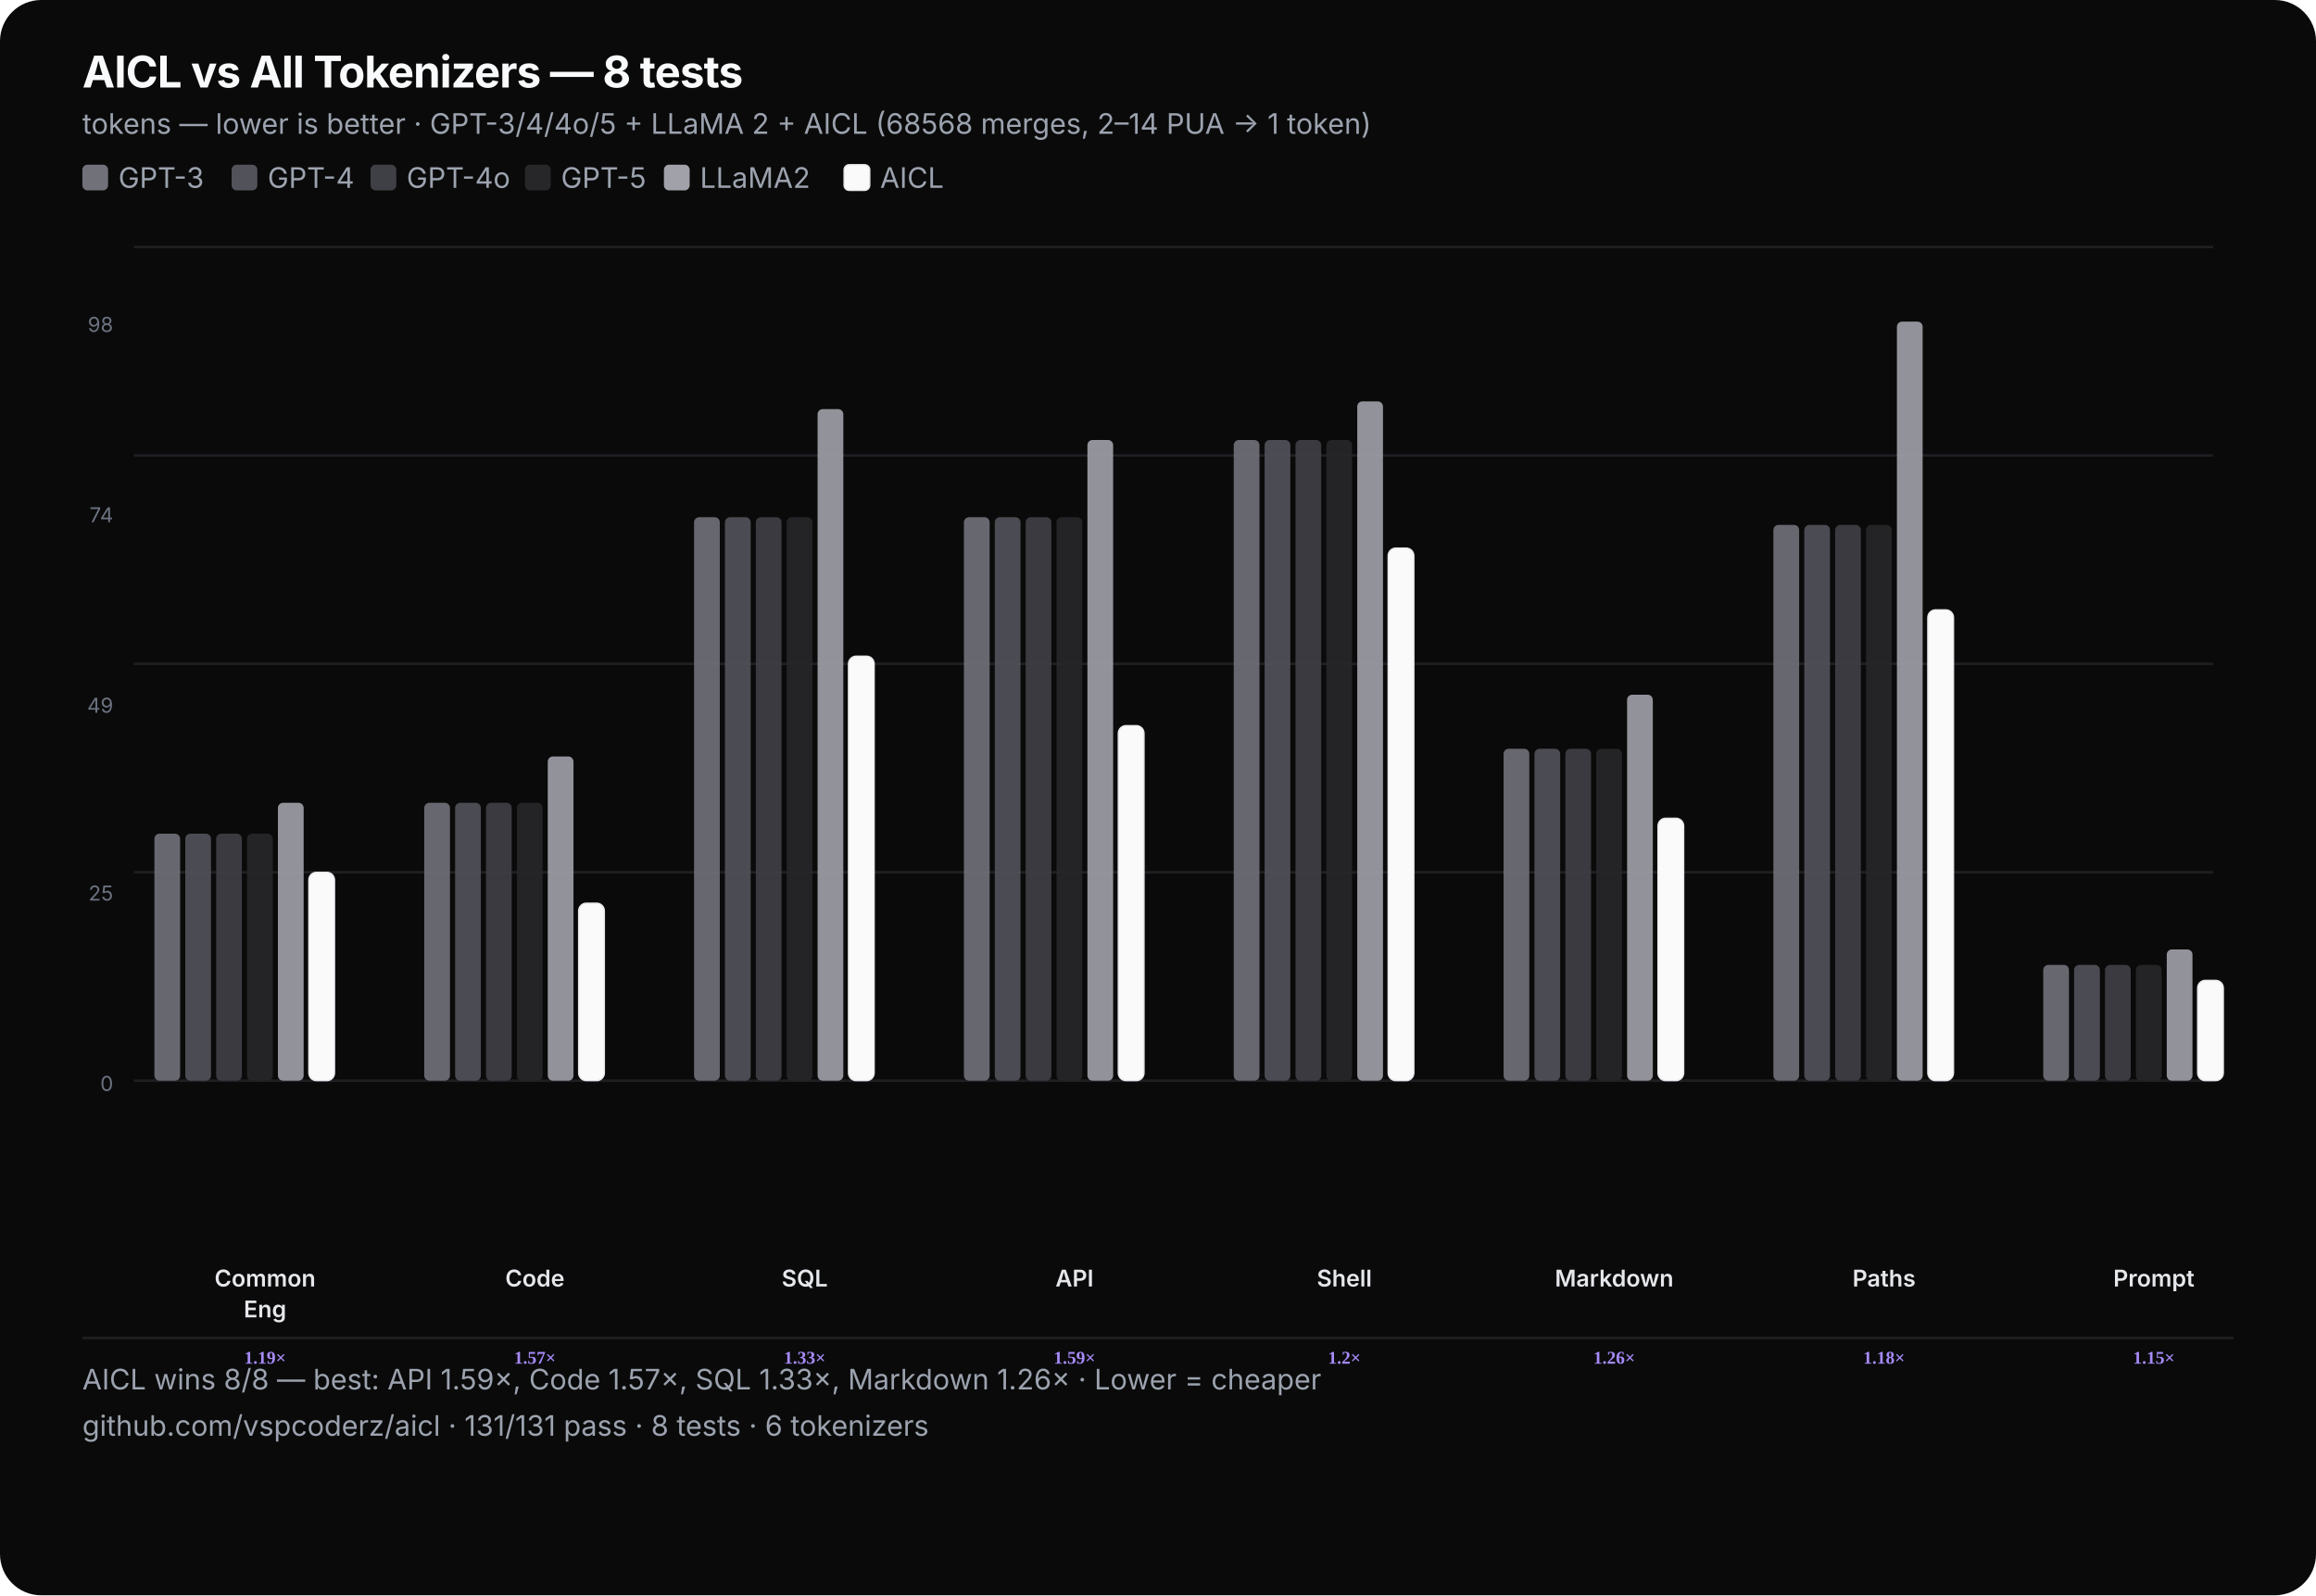
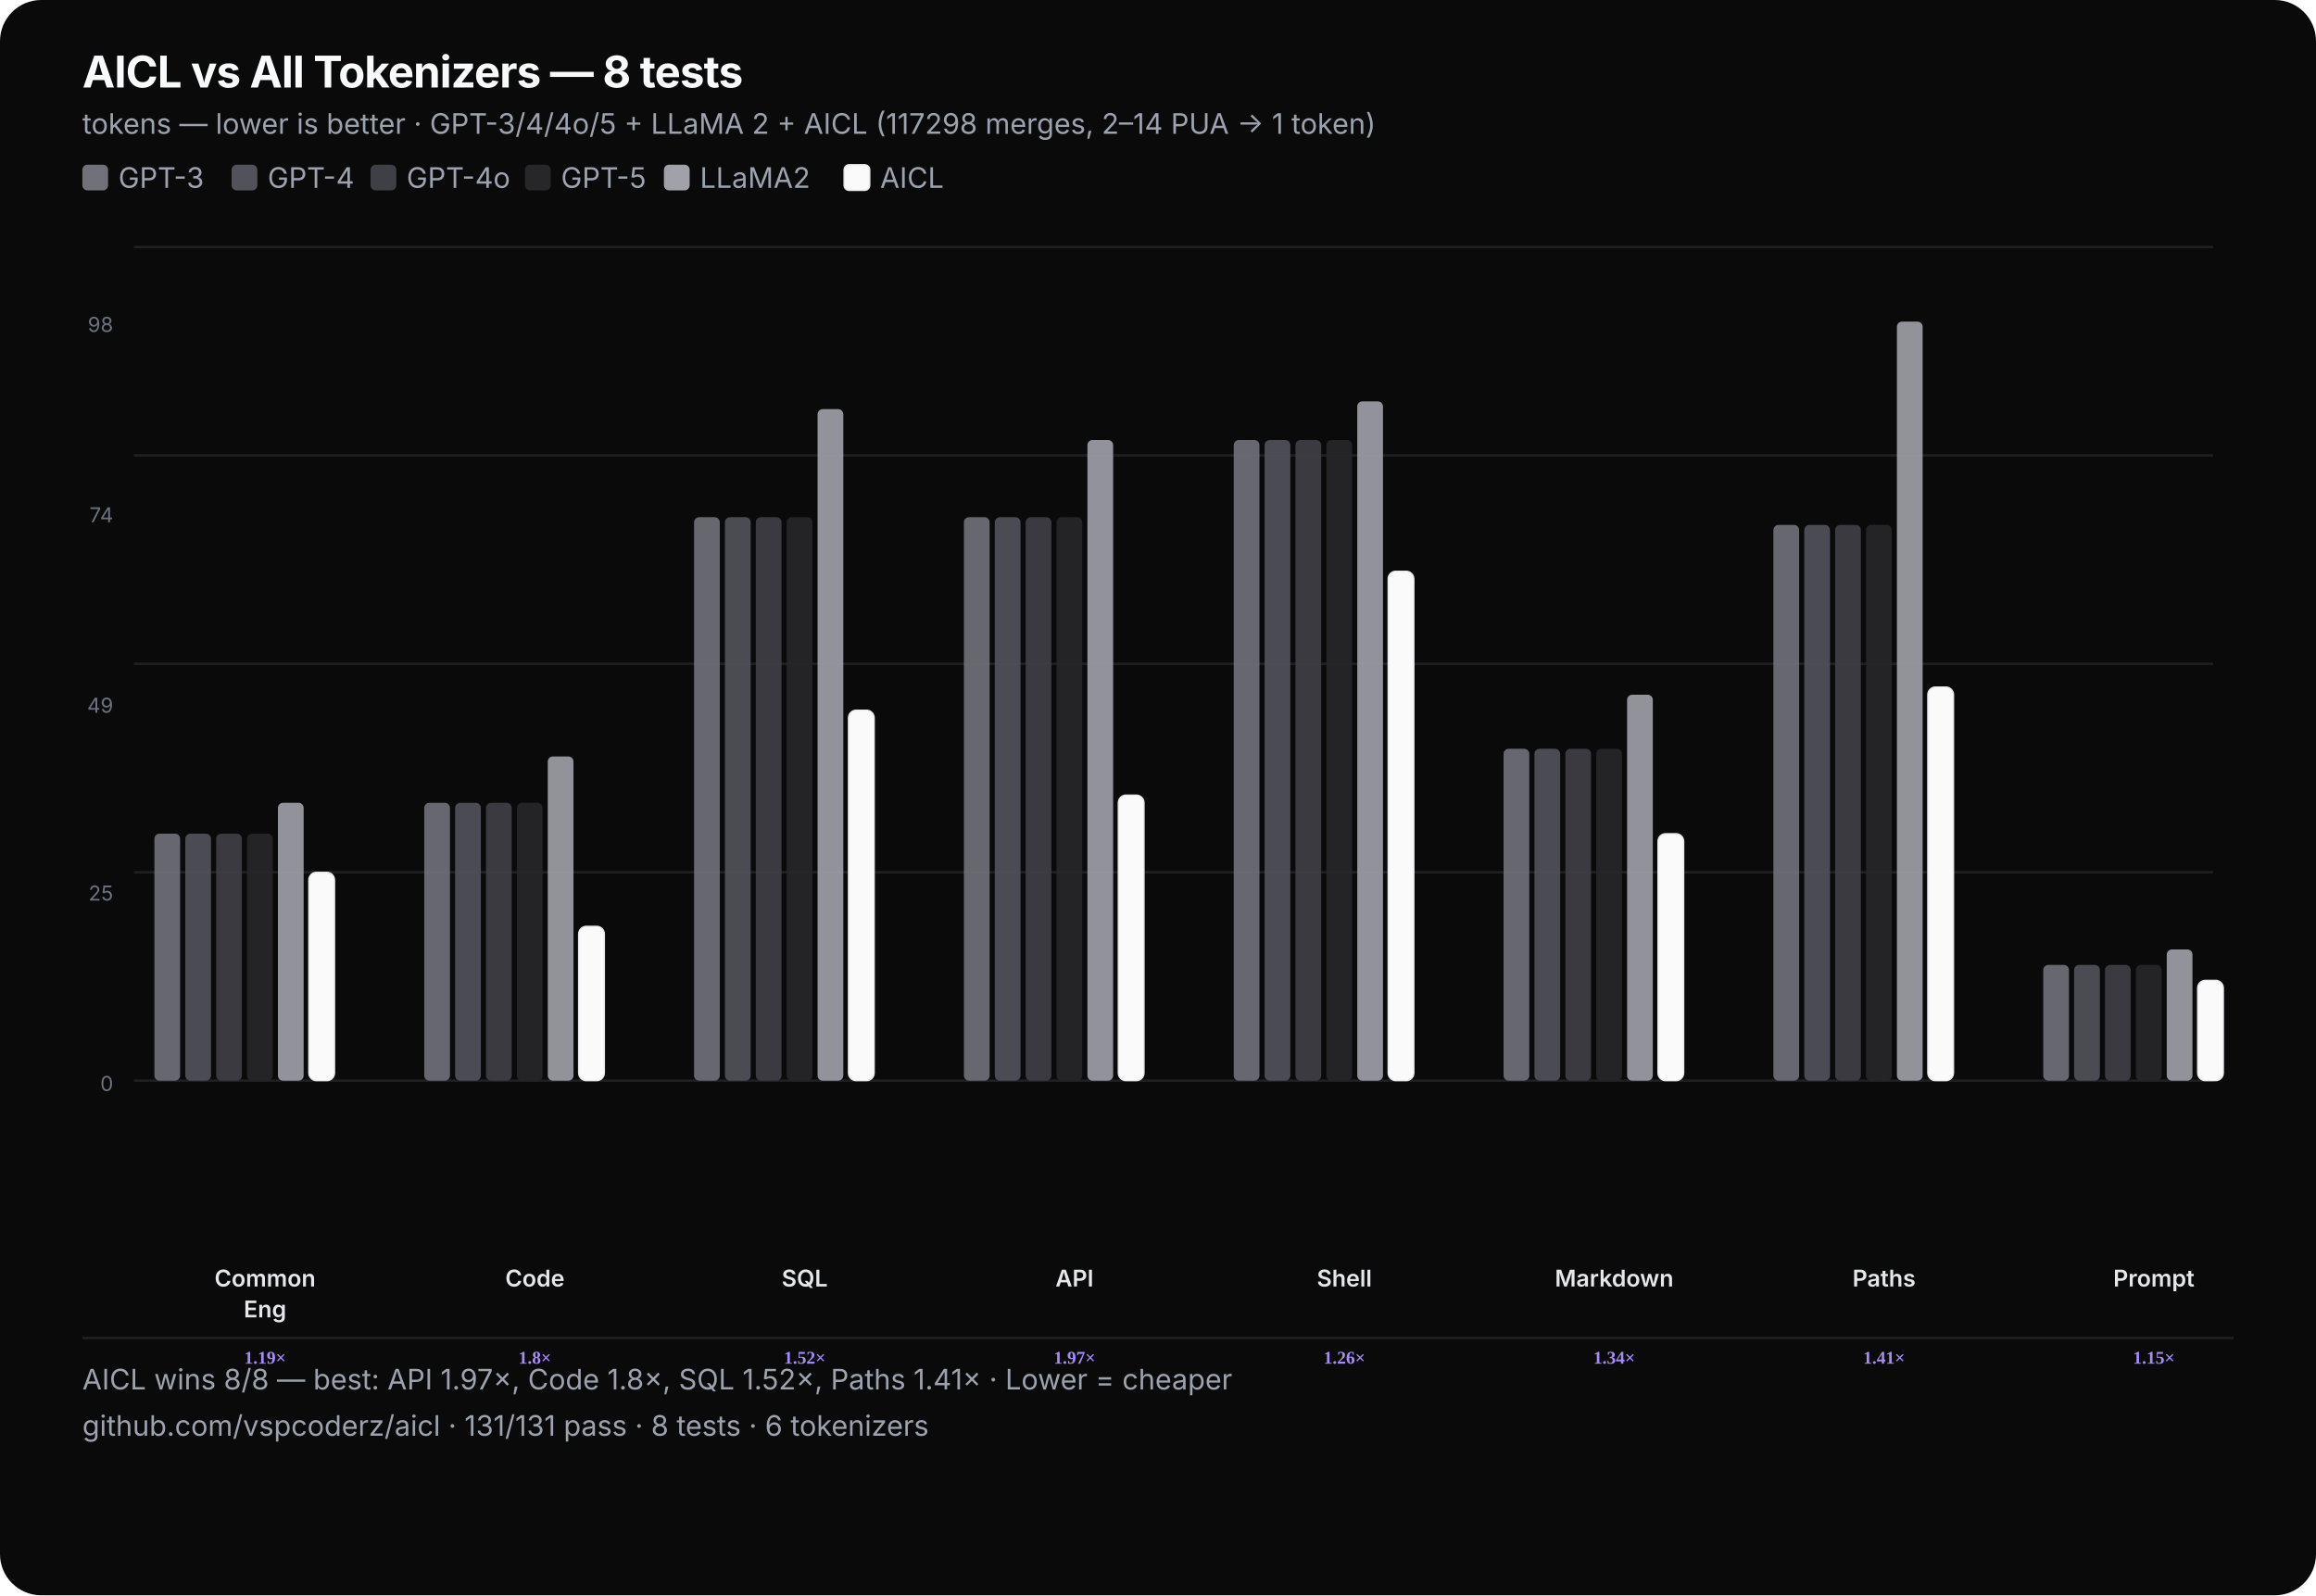
<svg xmlns="http://www.w3.org/2000/svg" width="900" height="620">
  <style>.t{font:700 17px 'Stack Sans Notch','Inter',system-ui,sans-serif;fill:#f9fafb;letter-spacing:-0.3px}.s{font:400 11px 'Stack Sans Notch','Inter',system-ui,sans-serif;fill:#9ca3af}.n{font:600 9px 'Stack Sans Notch','Inter',system-ui,sans-serif;fill:#e5e7eb}.a{font:400 8px 'Stack Sans Notch','Inter',system-ui,sans-serif;fill:#6b7280}</style>
  <rect width="900" height="620" rx="16" fill="#0a0a0a" />
  <text x="32" y="34" class="t">AICL vs All Tokenizers — 8 tests</text>
-   <text x="32" y="52" class="s">tokens — lower is better · GPT-3/4/4o/5 + LLaMA 2 + AICL (68568 merges, 2–14 PUA → 1 token)</text>
+   <text x="32" y="52" class="s">tokens — lower is better · GPT-3/4/4o/5 + LLaMA 2 + AICL (117298 merges, 2–14 PUA → 1 token)</text>
  <g transform="translate(32,64)">
    <rect x="0" y="0" width="10" height="10" rx="2" fill="#71717a" />
    <text x="14" y="9" class="s">GPT-3</text>
    <rect x="58" y="0" width="10" height="10" rx="2" fill="#52525b" />
    <text x="72" y="9" class="s">GPT-4</text>
    <rect x="112" y="0" width="10" height="10" rx="2" fill="#3f3f46" />
    <text x="126" y="9" class="s">GPT-4o</text>
    <rect x="172" y="0" width="10" height="10" rx="2" fill="#27272a" />
    <text x="186" y="9" class="s">GPT-5</text>
    <rect x="226" y="0" width="10" height="10" rx="2" fill="#a1a1aa" />
    <text x="240" y="9" class="s">LLaMA2</text>
    <rect x="296" y="0" width="10" height="10" rx="2" fill="#fafafa" stroke="#e5e7eb" stroke-width="0.5" />
    <text x="310" y="9" class="s">AICL</text>
  </g>
  <g stroke="#1f1f23" stroke-width="1">
    <line x1="52" y1="96" x2="860" y2="96" />
    <line x1="52" y1="177" x2="860" y2="177" />
    <line x1="52" y1="258" x2="860" y2="258" />
    <line x1="52" y1="339" x2="860" y2="339" />
    <line x1="52" y1="420" x2="860" y2="420" />
  </g>
  <text x="44" y="424" class="a" text-anchor="end">0</text>
  <text x="44" y="350" class="a" text-anchor="end">25</text>
  <text x="44" y="277" class="a" text-anchor="end">49</text>
  <text x="44" y="203" class="a" text-anchor="end">74</text>
  <text x="44" y="129" class="a" text-anchor="end">98</text>
  <g>
    <rect x="60" y="324" width="10" height="96" rx="2" fill="#71717a" opacity="0.9" />
    <rect x="72" y="324" width="10" height="96" rx="2" fill="#52525b" opacity="0.9" />
    <rect x="84" y="324" width="10" height="96" rx="2" fill="#3f3f46" opacity="0.9" />
    <rect x="96" y="324" width="10" height="96" rx="2" fill="#27272a" opacity="0.9" />
    <rect x="108" y="312" width="10" height="108" rx="2" fill="#a1a1aa" opacity="0.9" />
    <rect x="120" y="339" width="10" height="81" rx="3" fill="#fafafa" opacity="1" stroke="#e5e7eb" stroke-width="0.5" />
    <text x="103" y="500" text-anchor="middle" class="n">Common</text>
    <text x="103" y="512" text-anchor="middle" class="n">Eng</text>
    <text x="103" y="530" text-anchor="middle" fill="#a78bfa" font-size="7" font-weight="700">1.19×</text>
  </g>
  <g>
    <rect x="164.857" y="312" width="10" height="108" rx="2" fill="#71717a" opacity="0.9" />
    <rect x="176.857" y="312" width="10" height="108" rx="2" fill="#52525b" opacity="0.9" />
    <rect x="188.857" y="312" width="10" height="108" rx="2" fill="#3f3f46" opacity="0.9" />
    <rect x="200.857" y="312" width="10" height="108" rx="2" fill="#27272a" opacity="0.9" />
    <rect x="212.857" y="294" width="10" height="126" rx="2" fill="#a1a1aa" opacity="0.9" />
-     <rect x="224.857" y="351" width="10" height="69" rx="3" fill="#fafafa" opacity="1" stroke="#e5e7eb" stroke-width="0.5" />
+     <rect x="224.857" y="360" width="10" height="60" rx="3" fill="#fafafa" opacity="1" stroke="#e5e7eb" stroke-width="0.5" />
    <text x="207.857" y="500" text-anchor="middle" class="n">Code</text>
-     <text x="207.857" y="530" text-anchor="middle" fill="#a78bfa" font-size="7" font-weight="700">1.57×</text>
+     <text x="207.857" y="530" text-anchor="middle" fill="#a78bfa" font-size="7" font-weight="700">1.8×</text>
  </g>
  <g>
    <rect x="269.714" y="201" width="10" height="219" rx="2" fill="#71717a" opacity="0.9" />
    <rect x="281.714" y="201" width="10" height="219" rx="2" fill="#52525b" opacity="0.9" />
    <rect x="293.714" y="201" width="10" height="219" rx="2" fill="#3f3f46" opacity="0.9" />
    <rect x="305.714" y="201" width="10" height="219" rx="2" fill="#27272a" opacity="0.9" />
    <rect x="317.714" y="159" width="10" height="261" rx="2" fill="#a1a1aa" opacity="0.9" />
-     <rect x="329.714" y="255" width="10" height="165" rx="3" fill="#fafafa" opacity="1" stroke="#e5e7eb" stroke-width="0.5" />
+     <rect x="329.714" y="276" width="10" height="144" rx="3" fill="#fafafa" opacity="1" stroke="#e5e7eb" stroke-width="0.5" />
    <text x="312.714" y="500" text-anchor="middle" class="n">SQL</text>
-     <text x="312.714" y="530" text-anchor="middle" fill="#a78bfa" font-size="7" font-weight="700">1.33×</text>
+     <text x="312.714" y="530" text-anchor="middle" fill="#a78bfa" font-size="7" font-weight="700">1.52×</text>
  </g>
  <g>
    <rect x="374.571" y="201" width="10" height="219" rx="2" fill="#71717a" opacity="0.9" />
    <rect x="386.571" y="201" width="10" height="219" rx="2" fill="#52525b" opacity="0.9" />
    <rect x="398.571" y="201" width="10" height="219" rx="2" fill="#3f3f46" opacity="0.9" />
    <rect x="410.571" y="201" width="10" height="219" rx="2" fill="#27272a" opacity="0.9" />
    <rect x="422.571" y="171" width="10" height="249" rx="2" fill="#a1a1aa" opacity="0.9" />
-     <rect x="434.571" y="282" width="10" height="138" rx="3" fill="#fafafa" opacity="1" stroke="#e5e7eb" stroke-width="0.5" />
+     <rect x="434.571" y="309" width="10" height="111" rx="3" fill="#fafafa" opacity="1" stroke="#e5e7eb" stroke-width="0.5" />
    <text x="417.571" y="500" text-anchor="middle" class="n">API</text>
-     <text x="417.571" y="530" text-anchor="middle" fill="#a78bfa" font-size="7" font-weight="700">1.59×</text>
+     <text x="417.571" y="530" text-anchor="middle" fill="#a78bfa" font-size="7" font-weight="700">1.97×</text>
  </g>
  <g>
    <rect x="479.429" y="171" width="10" height="249" rx="2" fill="#71717a" opacity="0.9" />
    <rect x="491.429" y="171" width="10" height="249" rx="2" fill="#52525b" opacity="0.9" />
    <rect x="503.429" y="171" width="10" height="249" rx="2" fill="#3f3f46" opacity="0.9" />
    <rect x="515.429" y="171" width="10" height="249" rx="2" fill="#27272a" opacity="0.9" />
    <rect x="527.429" y="156" width="10" height="264" rx="2" fill="#a1a1aa" opacity="0.9" />
-     <rect x="539.429" y="213" width="10" height="207" rx="3" fill="#fafafa" opacity="1" stroke="#e5e7eb" stroke-width="0.5" />
+     <rect x="539.429" y="222" width="10" height="198" rx="3" fill="#fafafa" opacity="1" stroke="#e5e7eb" stroke-width="0.5" />
    <text x="522.429" y="500" text-anchor="middle" class="n">Shell</text>
-     <text x="522.429" y="530" text-anchor="middle" fill="#a78bfa" font-size="7" font-weight="700">1.2×</text>
+     <text x="522.429" y="530" text-anchor="middle" fill="#a78bfa" font-size="7" font-weight="700">1.26×</text>
  </g>
  <g>
    <rect x="584.286" y="291" width="10" height="129" rx="2" fill="#71717a" opacity="0.9" />
    <rect x="596.286" y="291" width="10" height="129" rx="2" fill="#52525b" opacity="0.9" />
    <rect x="608.286" y="291" width="10" height="129" rx="2" fill="#3f3f46" opacity="0.9" />
    <rect x="620.286" y="291" width="10" height="129" rx="2" fill="#27272a" opacity="0.9" />
    <rect x="632.286" y="270" width="10" height="150" rx="2" fill="#a1a1aa" opacity="0.9" />
-     <rect x="644.286" y="318" width="10" height="102" rx="3" fill="#fafafa" opacity="1" stroke="#e5e7eb" stroke-width="0.5" />
+     <rect x="644.286" y="324" width="10" height="96" rx="3" fill="#fafafa" opacity="1" stroke="#e5e7eb" stroke-width="0.5" />
    <text x="627.286" y="500" text-anchor="middle" class="n">Markdown</text>
-     <text x="627.286" y="530" text-anchor="middle" fill="#a78bfa" font-size="7" font-weight="700">1.26×</text>
+     <text x="627.286" y="530" text-anchor="middle" fill="#a78bfa" font-size="7" font-weight="700">1.34×</text>
  </g>
  <g>
    <rect x="689.143" y="204" width="10" height="216" rx="2" fill="#71717a" opacity="0.9" />
    <rect x="701.143" y="204" width="10" height="216" rx="2" fill="#52525b" opacity="0.9" />
    <rect x="713.143" y="204" width="10" height="216" rx="2" fill="#3f3f46" opacity="0.9" />
    <rect x="725.143" y="204" width="10" height="216" rx="2" fill="#27272a" opacity="0.9" />
    <rect x="737.143" y="125" width="10" height="295" rx="2" fill="#a1a1aa" opacity="0.9" />
-     <rect x="749.143" y="237" width="10" height="183" rx="3" fill="#fafafa" opacity="1" stroke="#e5e7eb" stroke-width="0.5" />
+     <rect x="749.143" y="267" width="10" height="153" rx="3" fill="#fafafa" opacity="1" stroke="#e5e7eb" stroke-width="0.5" />
    <text x="732.143" y="500" text-anchor="middle" class="n">Paths</text>
-     <text x="732.143" y="530" text-anchor="middle" fill="#a78bfa" font-size="7" font-weight="700">1.18×</text>
+     <text x="732.143" y="530" text-anchor="middle" fill="#a78bfa" font-size="7" font-weight="700">1.41×</text>
  </g>
  <g>
    <rect x="794" y="375" width="10" height="45" rx="2" fill="#71717a" opacity="0.9" />
    <rect x="806" y="375" width="10" height="45" rx="2" fill="#52525b" opacity="0.9" />
    <rect x="818" y="375" width="10" height="45" rx="2" fill="#3f3f46" opacity="0.9" />
    <rect x="830" y="375" width="10" height="45" rx="2" fill="#27272a" opacity="0.9" />
    <rect x="842" y="369" width="10" height="51" rx="2" fill="#a1a1aa" opacity="0.9" />
    <rect x="854" y="381" width="10" height="39" rx="3" fill="#fafafa" opacity="1" stroke="#e5e7eb" stroke-width="0.5" />
    <text x="837" y="500" text-anchor="middle" class="n">Prompt</text>
    <text x="837" y="530" text-anchor="middle" fill="#a78bfa" font-size="7" font-weight="700">1.15×</text>
  </g>
  <line x1="32" y1="520" x2="868" y2="520" stroke="#1f1f23" />
-   <text x="32" y="540" class="s">AICL wins 8/8 — best: API 1.59×, Code 1.57×, SQL 1.33×, Markdown 1.26× · Lower = cheaper</text>
+   <text x="32" y="540" class="s">AICL wins 8/8 — best: API 1.97×, Code 1.8×, SQL 1.52×, Paths 1.41× · Lower = cheaper</text>
  <text x="32" y="558" class="s">github.com/vspcoderz/aicl · 131/131 pass · 8 tests · 6 tokenizers</text>
</svg>
